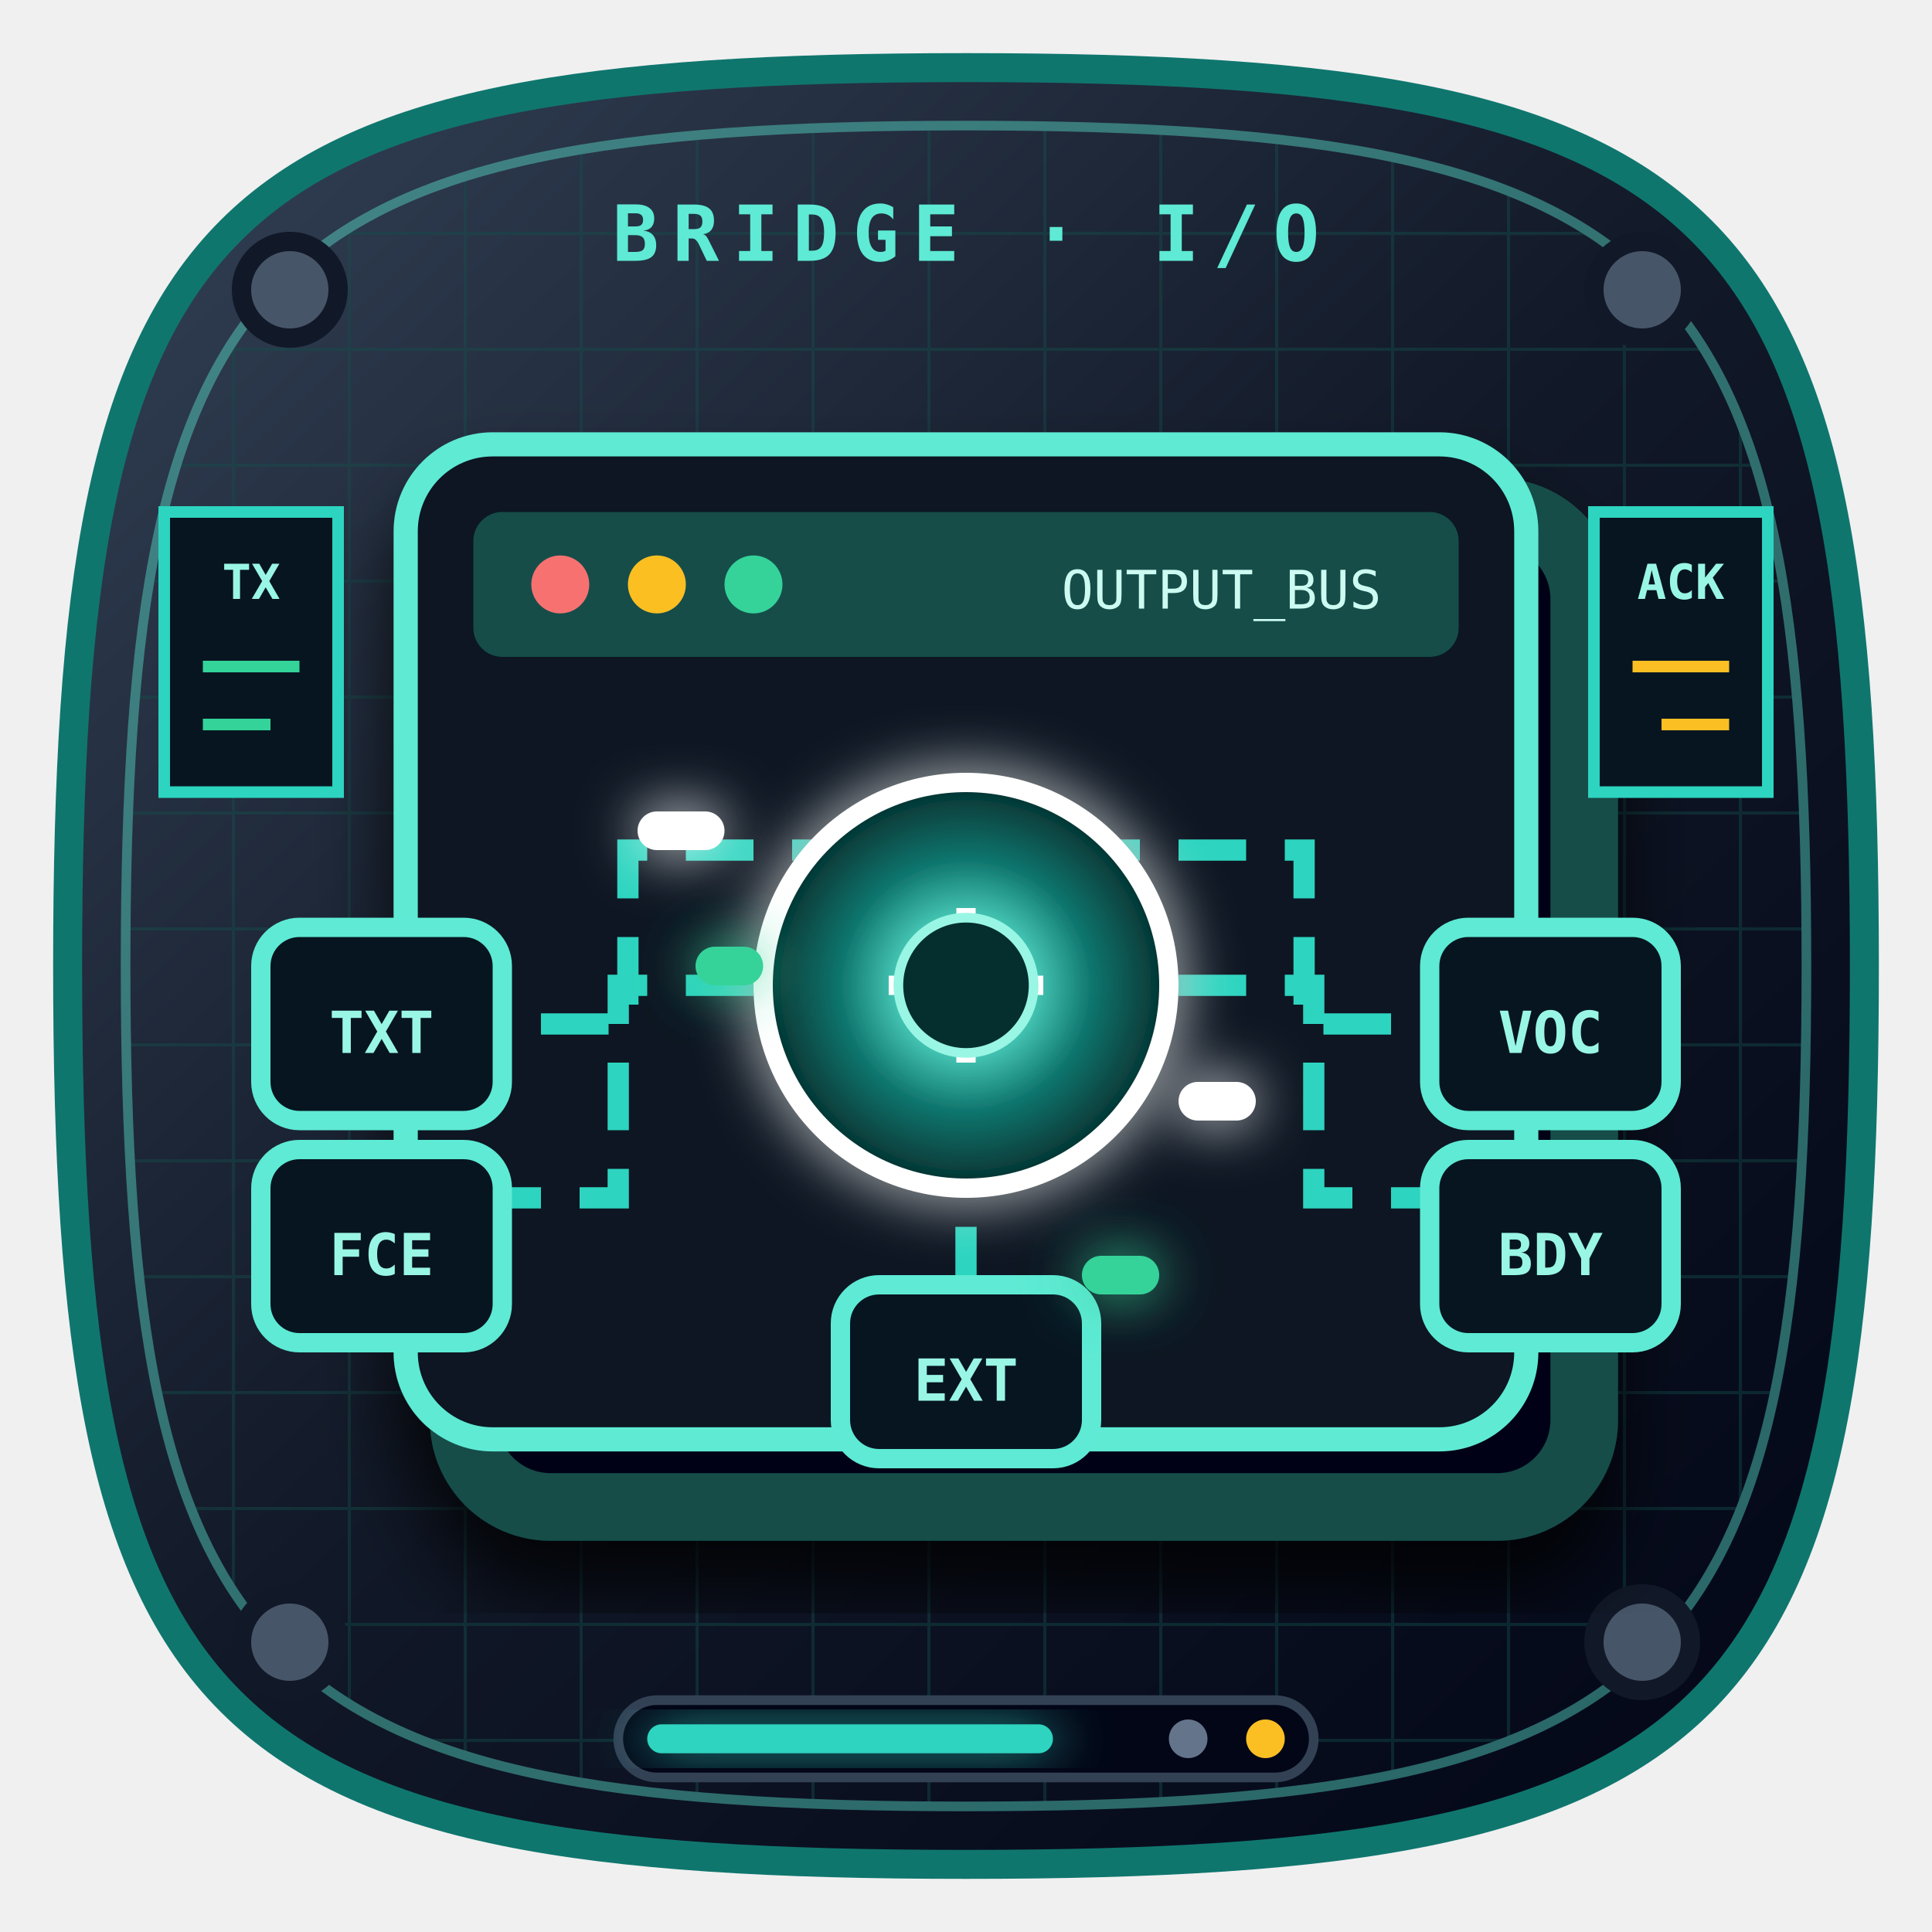
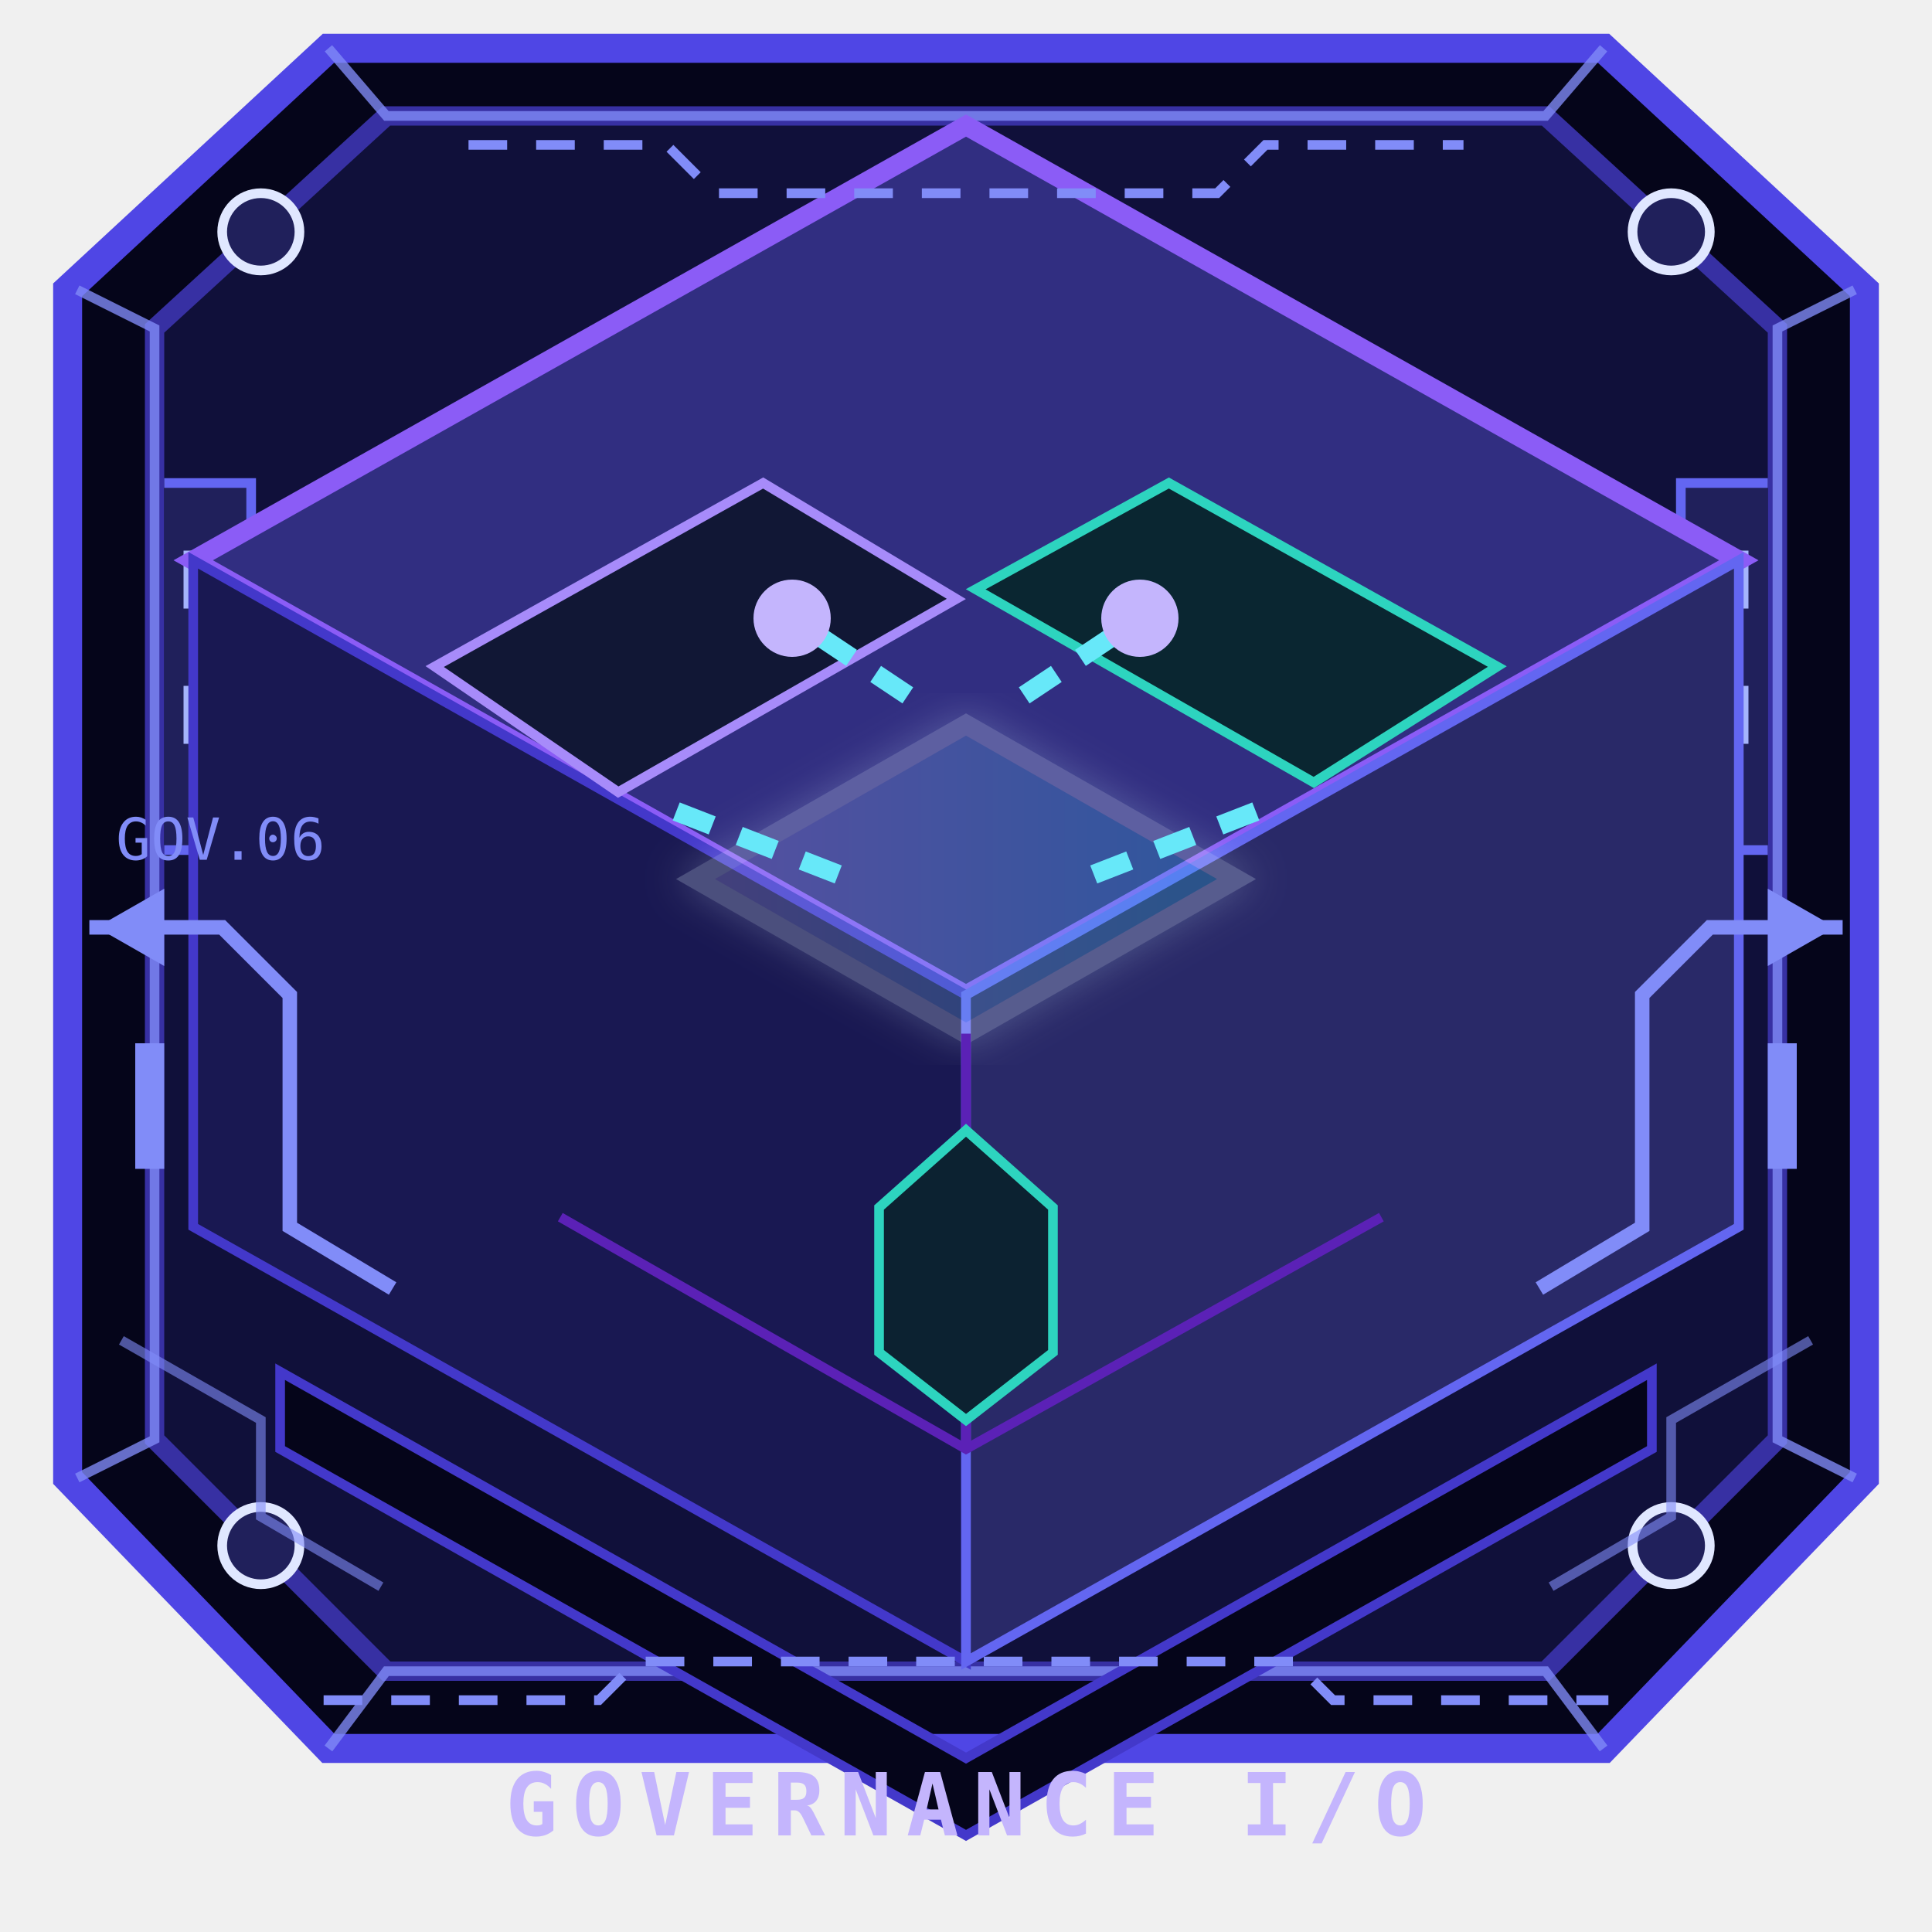
- <svg xmlns="http://www.w3.org/2000/svg" viewBox="0 0 200 200">
-   <style>
-     .b-packet{animation:bPacket 2.5s ease-in-out infinite}.b-packet.two{animation-delay:-1.25s}.b-hub{transform-box:fill-box;transform-origin:center;animation:bHub 2.1s ease-in-out infinite}.b-dash{animation:bDash 2.8s linear infinite}.b-scan{animation:bScan 3.1s ease-in-out infinite}.b-led{animation:bLed 1.2s steps(2,end) infinite}
-     @keyframes bPacket{0%,100%{opacity:.08;transform:translateX(-18px)}50%{opacity:1;transform:translateX(20px)}}@keyframes bHub{50%{transform:scale(1.12);opacity:.78}}@keyframes bDash{to{stroke-dashoffset:-44}}@keyframes bScan{0%,100%{transform:translateY(-20px);opacity:.08}50%{transform:translateY(29px);opacity:.85}}@keyframes bLed{50%{opacity:.25}}
-     @media (prefers-reduced-motion:reduce){.b-packet,.b-hub,.b-dash,.b-scan,.b-led{animation:none}}
-   </style>
+ <svg xmlns="http://www.w3.org/2000/svg" viewBox="0 0 200 200" role="img" aria-label="Capacidades y permisos">
+   <style>svg&gt;path:nth-of-type(2){fill:#191852;stroke:#4338ca}svg&gt;path:nth-of-type(3){fill:#292968;stroke:#6366f1}</style>
+   <g aria-hidden="true">
+     <path d="M34 5h132l27 25v123l-27 28H34L7 153V30Z" fill="#05051a" stroke="#4f46e5" stroke-width="3" />
+     <path d="M40 12h120l24 22v115l-24 24H40l-24-24V34Z" fill="#10103a" stroke="#3730a3" stroke-width="2" />
+     <path d="m8 30 8 4v115l-8 4M192 30l-8 4v115l8 4M34 5l6 7h120l6-7M34 181l6-8h120l6 8" fill="none" stroke="#818cf8" opacity=".78" />
+     <g fill="#20205b" stroke="#e0e7ff">
+       <circle cx="27" cy="24" r="4" />
+       <circle cx="173" cy="24" r="4" />
+       <circle cx="27" cy="160" r="4" />
+       <circle cx="173" cy="160" r="4" />
+     </g>
+     <path d="m29 142 71 40 71-40v8l-71 40-71-40Z" fill="#05051a" stroke="#4338ca" />
+     <path d="M17 50h9v38h-9m166-38h-9v38h9" fill="#20205b" stroke="#6366f1" />
+     <path d="M20 57v6m0 8v6m160-20v6m0 8v6" stroke="#a5b4fc" stroke-width="2" />
+   </g>
  <defs>
-     <linearGradient id="b-frame" x1="12" y1="8" x2="188" y2="192" gradientUnits="userSpaceOnUse">
-       <stop stop-color="#334155" />
-       <stop offset=".5" stop-color="#111827" />
-       <stop offset="1" stop-color="#020617" />
+     <linearGradient id="br-t" x1="20" y1="20" x2="180" y2="155">
+       <stop stop-color="#312e81" />
+       <stop offset="1" stop-color="#050817" />
    </linearGradient>
-     <radialGradient id="b-core">
-       <stop stop-color="#fff" />
-       <stop offset=".22" stop-color="#5eead4" />
-       <stop offset=".62" stop-color="#0f766e" />
-       <stop offset="1" stop-color="#042f2e" />
-     </radialGradient>
-     <filter id="b-glow" x="-50%" y="-50%" width="200%" height="200%">
-       <feGaussianBlur stdDeviation="3" result="g" />
+     <linearGradient id="br-c">
+       <stop stop-color="#c4b5fd" />
+       <stop offset="1" stop-color="#22d3ee" />
+     </linearGradient>
+     <filter id="br-g">
+       <feGaussianBlur stdDeviation="2" result="b" />
      <feMerge>
-         <feMergeNode in="g" />
+         <feMergeNode in="b" />
        <feMergeNode in="SourceGraphic" />
      </feMerge>
    </filter>
-     <filter id="b-shadow">
-       <feDropShadow dx="0" dy="6" stdDeviation="4" flood-opacity=".8" />
-     </filter>
-     <pattern id="b-grid" width="12" height="12" patternUnits="userSpaceOnUse">
-       <path d="M12 0H0v12" fill="none" stroke="#134e4a" stroke-width=".65" />
-     </pattern>
  </defs>
-   <path d="M100 7c79 0 93 14 93 93s-14 93-93 93S7 179 7 100 21 7 100 7Z" fill="url(#b-frame)" stroke="#0f766e" stroke-width="3" />
-   <path d="M100 13c73 0 87 14 87 87s-14 87-87 87-87-14-87-87 14-87 87-87Z" fill="url(#b-grid)" opacity=".42" stroke="#5eead4" />
-   <text x="100" y="27" fill="#5eead4" font-family="Consolas,monospace" font-size="8" font-weight="900" text-anchor="middle" letter-spacing="1.4">BRIDGE · I/O</text>
-   <g fill="#475569" stroke="#111827" stroke-width="2">
-     <circle cx="30" cy="30" r="5" />
-     <circle cx="170" cy="30" r="5" />
-     <circle cx="30" cy="170" r="5" />
-     <circle cx="170" cy="170" r="5" />
+   <style>.br-q{animation:brq 2.5s ease-in-out infinite}.br-q.r{animation-delay:-1.25s}@keyframes brq{0%,100%{opacity:.2;transform:translateX(-8px)}50%{opacity:1;transform:translateX(8px)}}@media(prefers-reduced-motion:reduce){.br-q{animation:none}}</style>
+   <path d="M100 13 180 58 100 103 20 58Z" fill="url(#br-t)" stroke="#8b5cf6" stroke-width="2" />
+   <path d="m20 58 80 45v69l-80-45Z" fill="#080b1c" stroke="#4c1d95" />
+   <path d="m180 58-80 45v69l80-45Z" fill="#071423" stroke="#155e75" />
+   <path d="m45 69 34-19 20 12-35 20Z" fill="#111735" stroke="#a78bfa" />
+   <path d="m121 50 34 19-19 12-35-20Z" fill="#0a2631" stroke="#2dd4bf" />
+   <path d="m72 91 28-16 28 16-28 16Z" fill="url(#br-c)" opacity=".25" stroke="#e0f2fe" stroke-width="2" filter="url(#br-g)" />
+   <path d="M79 62 94 72M121 62l-15 10M70 84l18 7M130 84l-18 7" stroke="#67e8f9" stroke-width="2" stroke-dasharray="4 3" />
+   <g fill="#c4b5fd">
+     <circle class="br-q" cx="82" cy="64" r="4" />
+     <circle class="br-q r" cx="118" cy="64" r="4" />
  </g>
-   <g filter="url(#b-shadow)">
-     <rect x="42" y="46" width="116" height="103" rx="9" fill="#020617" stroke="#134e4a" stroke-width="7" transform="translate(6 7)" />
-     <rect x="42" y="46" width="116" height="103" rx="9" fill="#071521" stroke="#5eead4" stroke-width="2.5" />
-     <rect x="49" y="53" width="102" height="15" rx="3" fill="#134e4a" />
-     <circle cx="58" cy="60.5" r="3" fill="#f87171" />
-     <circle cx="68" cy="60.5" r="3" fill="#fbbf24" />
-     <circle class="b-led" cx="78" cy="60.5" r="3" fill="#34d399" />
-     <text x="143" y="63" fill="#ccfbf1" font-family="Consolas,monospace" font-size="5.5" text-anchor="end">OUTPUT_BUS</text>
-     <path class="b-scan" d="M50 78h100" stroke="#34d399" stroke-width="1.4" filter="url(#b-glow)" />
-   </g>
-   <g fill="none" stroke="#2dd4bf" stroke-width="2.2">
-     <path class="b-dash" d="M100 88H65v18H51M100 88h35v18h14M100 102H64v22H51M100 102h36v22h13M100 116v18" stroke-dasharray="7 4" />
-   </g>
-   <circle class="b-hub" cx="100" cy="102" r="21" fill="url(#b-core)" stroke="#fff" stroke-width="2" filter="url(#b-glow)" />
-   <path d="M92 102h16M100 94v16" stroke="#fff" stroke-width="2" />
-   <circle cx="100" cy="102" r="7" fill="#042f2e" stroke="#99f6e4" />
-   <g fill="#071521" stroke="#5eead4" stroke-width="2">
-     <rect x="27" y="96" width="25" height="20" rx="4" />
-     <rect x="148" y="96" width="25" height="20" rx="4" />
-     <rect x="27" y="119" width="25" height="20" rx="4" />
-     <rect x="148" y="119" width="25" height="20" rx="4" />
-     <rect x="87" y="133" width="26" height="18" rx="4" />
-   </g>
-   <g fill="#99f6e4" font-family="Consolas,monospace" font-size="6" font-weight="900" text-anchor="middle">
-     <text x="39.5" y="109">TXT</text>
-     <text x="160.5" y="109">VOC</text>
-     <text x="39.5" y="132">FCE</text>
-     <text x="160.5" y="132">BDY</text>
-     <text x="100" y="145">EXT</text>
-   </g>
-   <g class="b-packet" fill="#fff" filter="url(#b-glow)">
-     <rect x="66" y="84" width="9" height="4" rx="2" />
-     <rect x="122" y="112" width="8" height="4" rx="2" />
-   </g>
-   <g class="b-packet two" fill="#34d399" filter="url(#b-glow)">
-     <rect x="72" y="98" width="7" height="4" rx="2" />
-     <rect x="112" y="130" width="8" height="4" rx="2" />
-   </g>
-   <g fill="#071521" stroke="#2dd4bf" stroke-width="1.2" font-family="Consolas,monospace" font-size="5" font-weight="900">
-     <path d="M17 53h18v29H17Z" />
-     <text x="26" y="62" fill="#99f6e4" stroke="none" text-anchor="middle">TX</text>
-     <path d="M21 69h10m-10 6h7" stroke="#34d399" />
-     <path d="M165 53h18v29h-18Z" />
-     <text x="174" y="62" fill="#99f6e4" stroke="none" text-anchor="middle">ACK</text>
-     <path d="M169 69h10m-7 6h7" stroke="#fbbf24" />
-   </g>
-   <g transform="translate(64 176)">
-     <rect width="72" height="8" rx="4" fill="#020617" stroke="#334155" />
-     <rect x="3" y="2.5" width="42" height="3" rx="1.5" fill="#2dd4bf" filter="url(#b-glow)" />
-     <circle cx="59" cy="4" r="2" fill="#64748b" />
-     <circle cx="67" cy="4" r="2" fill="#fbbf24" />
+   <path d="m100 107v43m-42-24 42 24 43-24" fill="none" stroke="#5b21b6" />
+   <path d="m91 125 9-8 9 8v15l-9 7-9-7Z" fill="#0c2231" stroke="#2dd4bf" />
+   <text x="100" y="190" fill="#c4b5fd" font-family="Consolas,monospace" font-size="9" font-weight="900" text-anchor="middle" letter-spacing="1.5">GOVERNANCE I/O</text>
+   <g aria-hidden="true" color="#818cf8" fill="none" stroke="currentColor" stroke-linecap="square">
+     <path d="M10 96h13l7 7v24l10 6M190 96h-13l-7 7v24l-10 6" stroke-width="1.5" />
+     <path d="M49 15h20l5 5h52l5-5h20M34 176h28l4-4h68l4 4h28" stroke-dasharray="3 4" />
+     <path d="m13 139 14 8v10l12 7m148-25-14 8v10l-12 7" opacity=".6" />
+     <g fill="currentColor" stroke="none">
+       <path d="m10 96 7-4v8Z" />
+       <path d="m190 96-7-4v8Z" />
+       <rect x="14" y="108" width="3" height="13" />
+       <rect x="183" y="108" width="3" height="13" />
+     </g>
+     <text x="12" y="89" fill="currentColor" stroke="none" font-family="Consolas" font-size="6">GOV.06</text>
  </g>
</svg>
